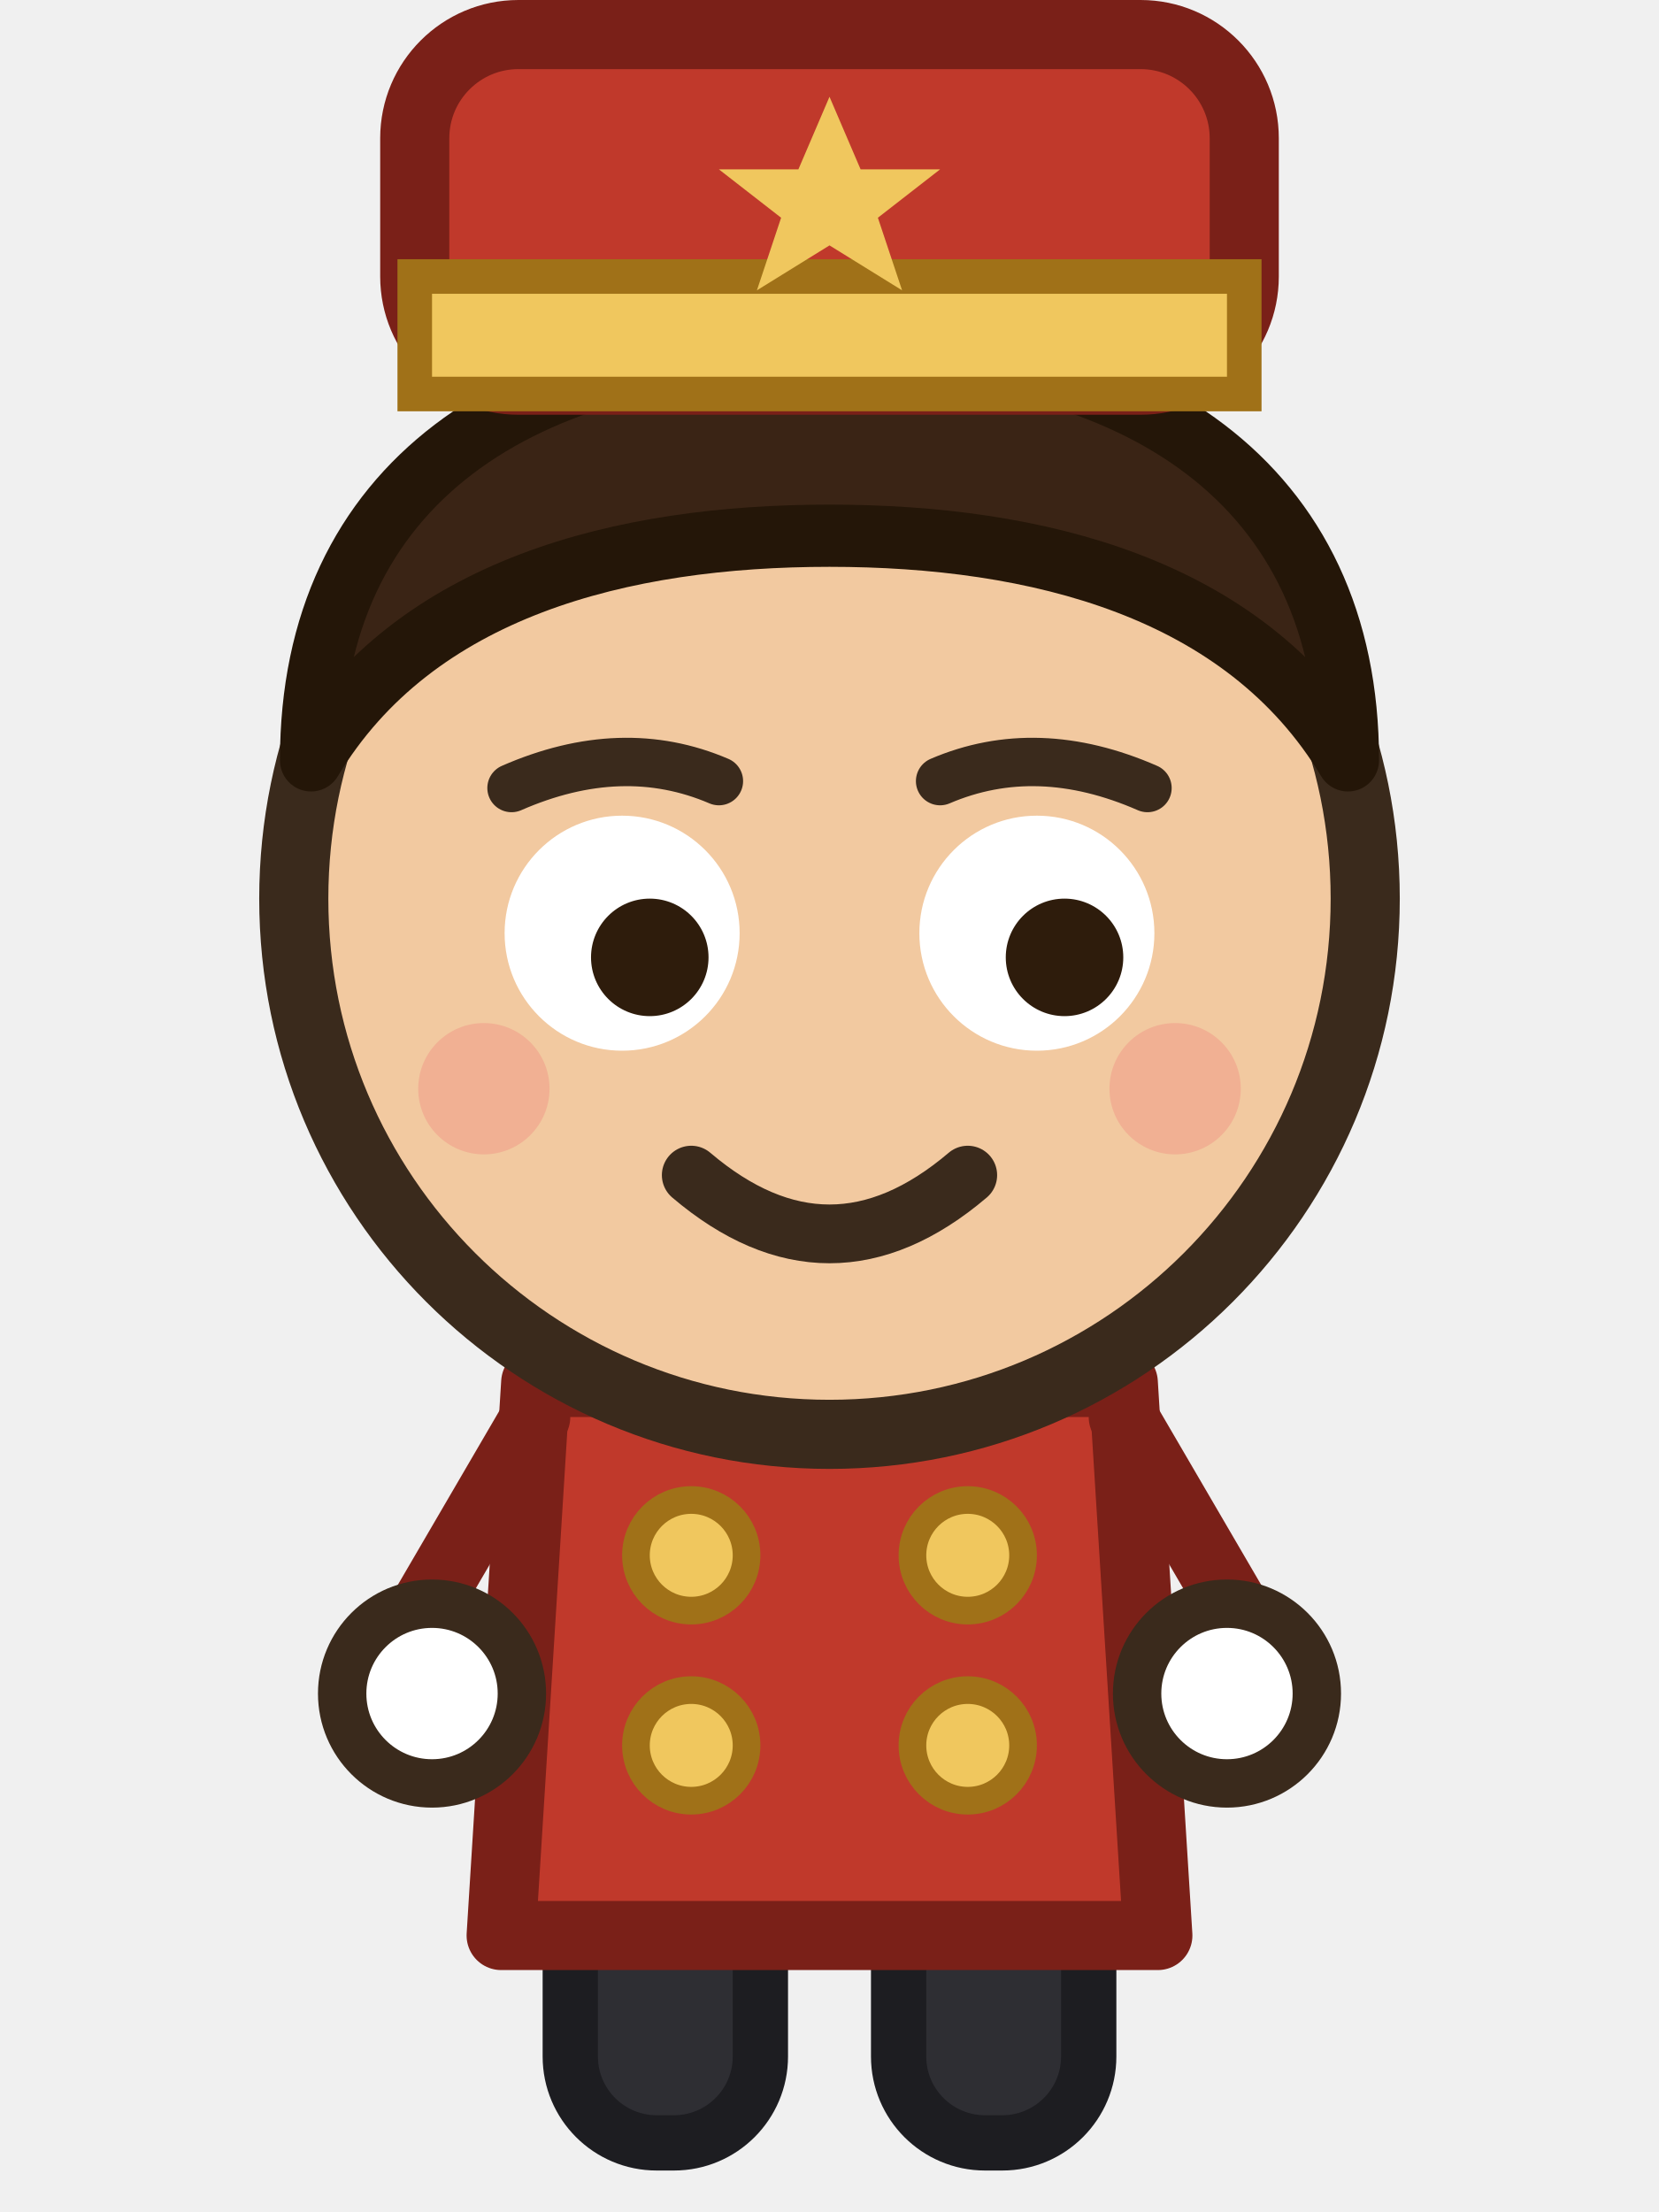
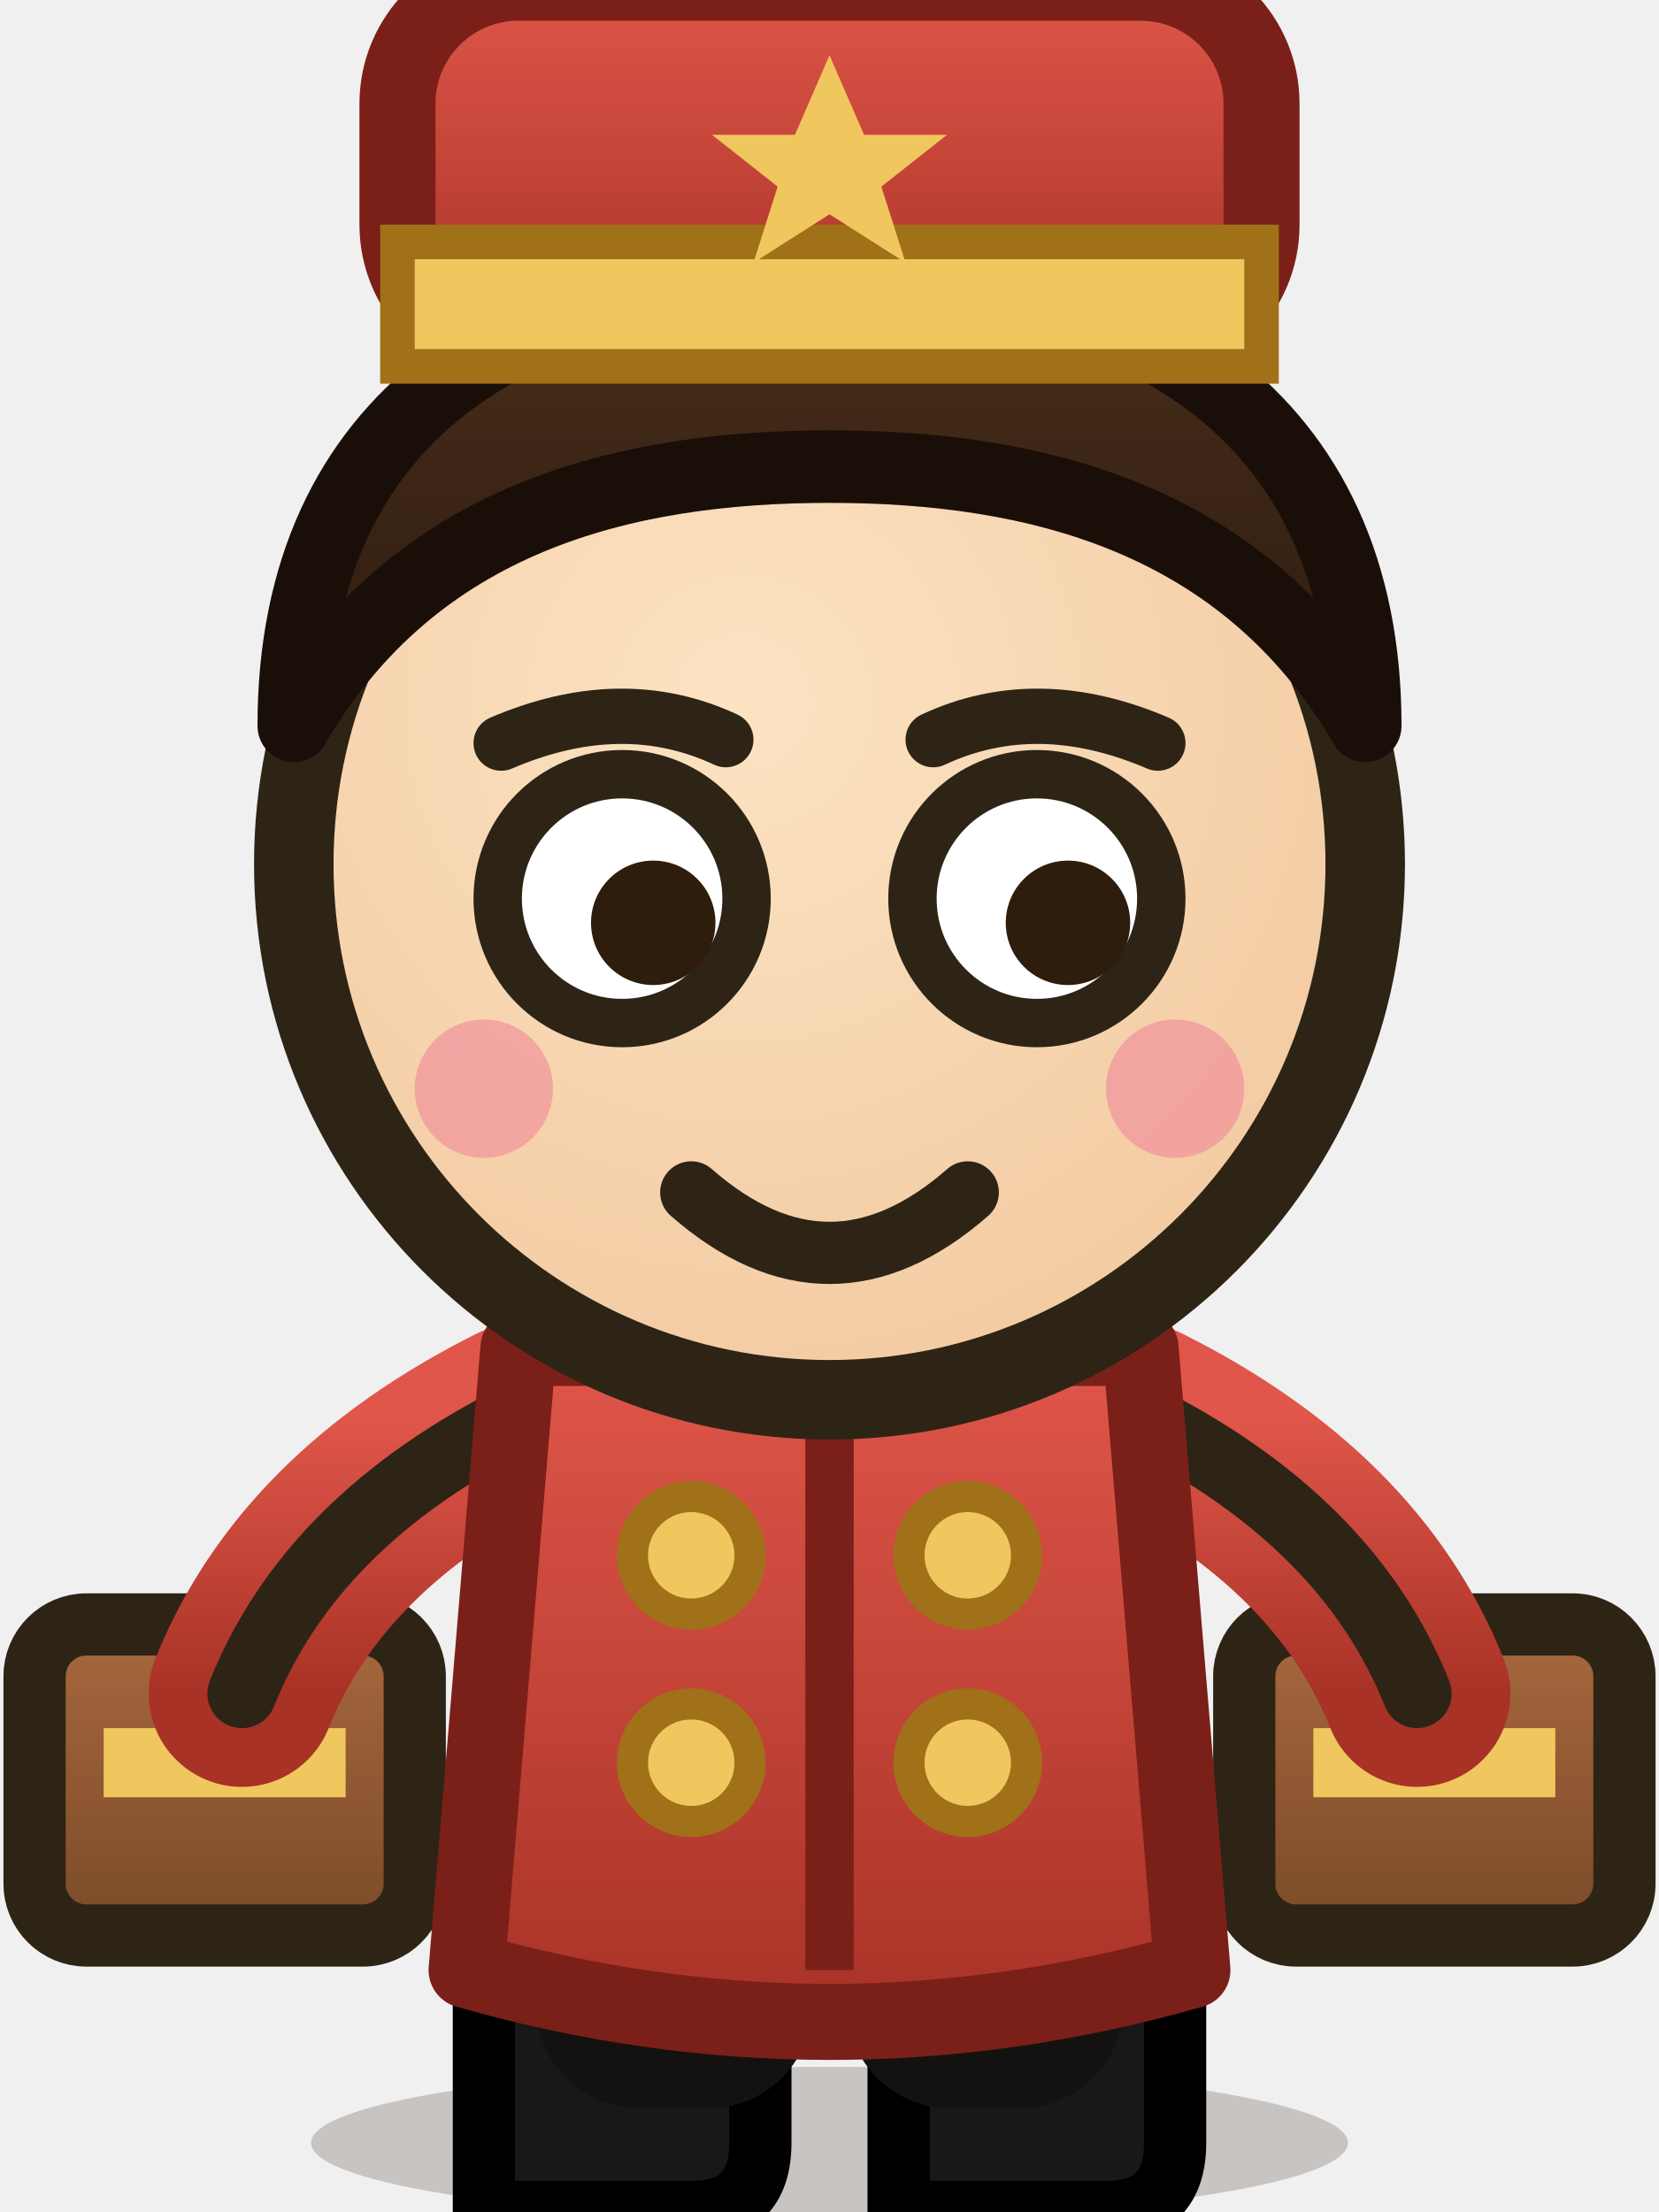
<svg xmlns="http://www.w3.org/2000/svg" width="48" height="64" viewBox="0 0 48 64">
-   <rect x="16.5" y="53" width="5.5" height="9" rx="2.5" fill="#2e2e33" stroke="#1d1d21" stroke-width="1.6" />
-   <rect x="26" y="53" width="5.5" height="9" rx="2.5" fill="#2e2e33" stroke="#1d1d21" stroke-width="1.6" />
-   <path d="M 15.5 40 L 32.5 40 L 33.5 56 L 14.5 56 Z" fill="#c0392b" stroke="#7a2018" stroke-width="2" stroke-linejoin="round" />
-   <circle cx="20" cy="45" r="1.6" fill="#f0c75e" stroke="#a07118" stroke-width="0.8" />
-   <circle cx="28" cy="45" r="1.6" fill="#f0c75e" stroke="#a07118" stroke-width="0.8" />
-   <circle cx="20" cy="50.5" r="1.6" fill="#f0c75e" stroke="#a07118" stroke-width="0.8" />
-   <circle cx="28" cy="50.5" r="1.6" fill="#f0c75e" stroke="#a07118" stroke-width="0.8" />
-   <path d="M 15.5 41 L 12 47 L 14 48.5" fill="none" stroke="#7a2018" stroke-width="2" stroke-linecap="round" />
-   <path d="M 32.5 41 L 36 47 L 34 48.5" fill="none" stroke="#7a2018" stroke-width="2" stroke-linecap="round" />
-   <circle cx="12.5" cy="49" r="2.6" fill="#ffffff" stroke="#3a2a1c" stroke-width="1.4" />
-   <circle cx="35.5" cy="49" r="2.6" fill="#ffffff" stroke="#3a2a1c" stroke-width="1.4" />
-   <circle cx="24" cy="26" r="15.5" fill="#f2c9a0" stroke="#3a2a1c" stroke-width="2" />
-   <path d="M 9 22 C 9 14 15 10 24 10 C 33 10 39 14 39 22 C 36 17 30 15.5 24 15.5 C 18 15.5 12 17 9 22 Z" fill="#3a2415" stroke="#241608" stroke-width="1.8" stroke-linejoin="round" />
-   <rect x="12" y="1" width="24" height="10" rx="3" fill="#c0392b" stroke="#7a2018" stroke-width="2" />
-   <rect x="12" y="8" width="24" height="3.4" fill="#f0c75e" stroke="#a07118" stroke-width="1" />
-   <path d="M 24 2.8 L 24.9 4.9 L 27.2 4.9 L 25.4 6.3 L 26.1 8.4 L 24 7.1 L 21.9 8.4 L 22.6 6.3 L 20.8 4.9 L 23.1 4.9 Z" fill="#f0c75e" />
-   <circle cx="18" cy="27" r="3.4" fill="#ffffff" />
-   <circle cx="18.8" cy="27.7" r="1.7" fill="#2e1c0c" />
-   <circle cx="30" cy="27" r="3.4" fill="#ffffff" />
-   <circle cx="30.8" cy="27.7" r="1.7" fill="#2e1c0c" />
-   <path d="M 14.8 22.8 Q 18 21.4 20.8 22.6 M 27.2 22.6 Q 30 21.4 33.2 22.8" fill="none" stroke="#3a2a1c" stroke-width="1.4" stroke-linecap="round" />
-   <path d="M 20 34 Q 24 37.4 28 34" fill="none" stroke="#3a2a1c" stroke-width="1.7" stroke-linecap="round" />
-   <circle cx="14" cy="31.5" r="1.9" fill="#f0a08a" opacity="0.6" />
-   <circle cx="34" cy="31.5" r="1.9" fill="#f0a08a" opacity="0.6" />
+   <defs>
+     <radialGradient id="bb_skin" cx="42%" cy="35%" r="70%">
+       <stop offset="0%" stop-color="#fce3c2" />
+       <stop offset="100%" stop-color="#f2c9a0" />
+     </radialGradient>
+     <linearGradient id="bb_uniform" x1="0" y1="0" x2="0" y2="1">
+       <stop offset="0%" stop-color="#e0564a" />
+       <stop offset="100%" stop-color="#a83226" />
+     </linearGradient>
+     <linearGradient id="bb_hair" x1="0" y1="0" x2="0" y2="1">
+       <stop offset="0%" stop-color="#4a2f1c" />
+       <stop offset="100%" stop-color="#2c1a0e" />
+     </linearGradient>
+     <linearGradient id="bb_case" x1="0" y1="0" x2="0" y2="1">
+       <stop offset="0%" stop-color="#a8683e" />
+       <stop offset="100%" stop-color="#7a4a28" />
+     </linearGradient>
+   </defs>
+   <ellipse cx="24" cy="62" rx="15" ry="2.2" fill="#241608" opacity="0.2" />
+   <rect x="1" y="47" width="11" height="9" rx="1.5" fill="url(#bb_case)" stroke="#2d2416" stroke-width="1.8" />
+   <rect x="3" y="50" width="7" height="2" fill="#f0c75e" />
+   <rect x="36" y="47" width="11" height="9" rx="1.5" fill="url(#bb_case)" stroke="#2d2416" stroke-width="1.8" />
+   <rect x="38" y="50" width="7" height="2" fill="#f0c75e" />
+   <path d="M 15 41 q -6 3 -8 8" fill="none" stroke="url(#bb_uniform)" stroke-width="5.4" stroke-linecap="round" />
+   <path d="M 33 41 q 6 3 8 8" fill="none" stroke="url(#bb_uniform)" stroke-width="5.4" stroke-linecap="round" />
+   <path d="M 15 41 q -6 3 -8 8" fill="none" stroke="#2d2416" stroke-width="2" stroke-linecap="round" />
+   <path d="M 33 41 q 6 3 8 8" fill="none" stroke="#2d2416" stroke-width="2" stroke-linecap="round" />
+   <path d="M 14 57 h 8 v 5 q 0 2 -2 2 h -6 z" fill="#18181a" stroke="#000000" stroke-width="1.8" />
+   <path d="M 26 57 h 8 v 5 q 0 2 -2 2 h -6 z" fill="#18181a" stroke="#000000" stroke-width="1.8" />
+   <rect x="16.5" y="49" width="6" height="11" rx="2" fill="#2d2416" stroke="#141210" stroke-width="2" />
+   <rect x="25.5" y="49" width="6" height="11" rx="2" fill="#2d2416" stroke="#141210" stroke-width="2" />
+   <path d="M 15 39 L 33 39 L 34.5 57 Q 24 60 13.5 57 Z" fill="url(#bb_uniform)" stroke="#7a2018" stroke-width="2.2" stroke-linejoin="round" />
+   <path d="M 24 39 L 24 57" stroke="#7a2018" stroke-width="1.4" />
+   <circle cx="20" cy="45" r="1.7" fill="#f0c75e" stroke="#a07118" stroke-width="0.9" />
+   <circle cx="28" cy="45" r="1.7" fill="#f0c75e" stroke="#a07118" stroke-width="0.9" />
+   <circle cx="20" cy="51" r="1.7" fill="#f0c75e" stroke="#a07118" stroke-width="0.9" />
+   <circle cx="28" cy="51" r="1.7" fill="#f0c75e" stroke="#a07118" stroke-width="0.9" />
+   <circle cx="24" cy="25" r="15.5" fill="url(#bb_skin)" stroke="#2d2416" stroke-width="2.3" />
+   <path d="M 8.5 21 C 8.5 12 15 8 24 8 C 33 8 39.5 12 39.5 21 C 36 15 30 13.5 24 13.5 C 18 13.5 12 15 8.5 21 Z" fill="url(#bb_hair)" stroke="#1a0f08" stroke-width="2.1" stroke-linejoin="round" />
+   <rect x="11.5" y="-0.5" width="25" height="10.5" rx="3.5" fill="url(#bb_uniform)" stroke="#7a2018" stroke-width="2.2" />
+   <rect x="11.5" y="7" width="25" height="3.6" fill="#f0c75e" stroke="#a07118" stroke-width="1" />
+   <path d="M 24 1.6 L 25 3.9 L 27.4 3.9 L 25.5 5.4 L 26.2 7.6 L 24 6.2 L 21.8 7.6 L 22.5 5.4 L 20.6 3.9 L 23 3.9 Z" fill="#f0c75e" />
+   <circle cx="18" cy="26" r="3.6" fill="#ffffff" stroke="#2d2416" stroke-width="1.4" />
+   <circle cx="18.9" cy="26.7" r="1.8" fill="#2e1c0c" />
+   <circle cx="30" cy="26" r="3.6" fill="#ffffff" stroke="#2d2416" stroke-width="1.4" />
+   <circle cx="30.9" cy="26.7" r="1.8" fill="#2e1c0c" />
+   <path d="M 14.5 21.5 Q 18 20 21 21.4 M 27 21.4 Q 30 20 33.5 21.5" fill="none" stroke="#2d2416" stroke-width="1.6" stroke-linecap="round" />
+   <path d="M 20 34.5 Q 24 38 28 34.5" fill="none" stroke="#2d2416" stroke-width="1.8" stroke-linecap="round" />
+   <circle cx="14" cy="31.5" r="2" fill="#f0879a" opacity="0.6" />
+   <circle cx="34" cy="31.5" r="2" fill="#f0879a" opacity="0.6" />
</svg>
